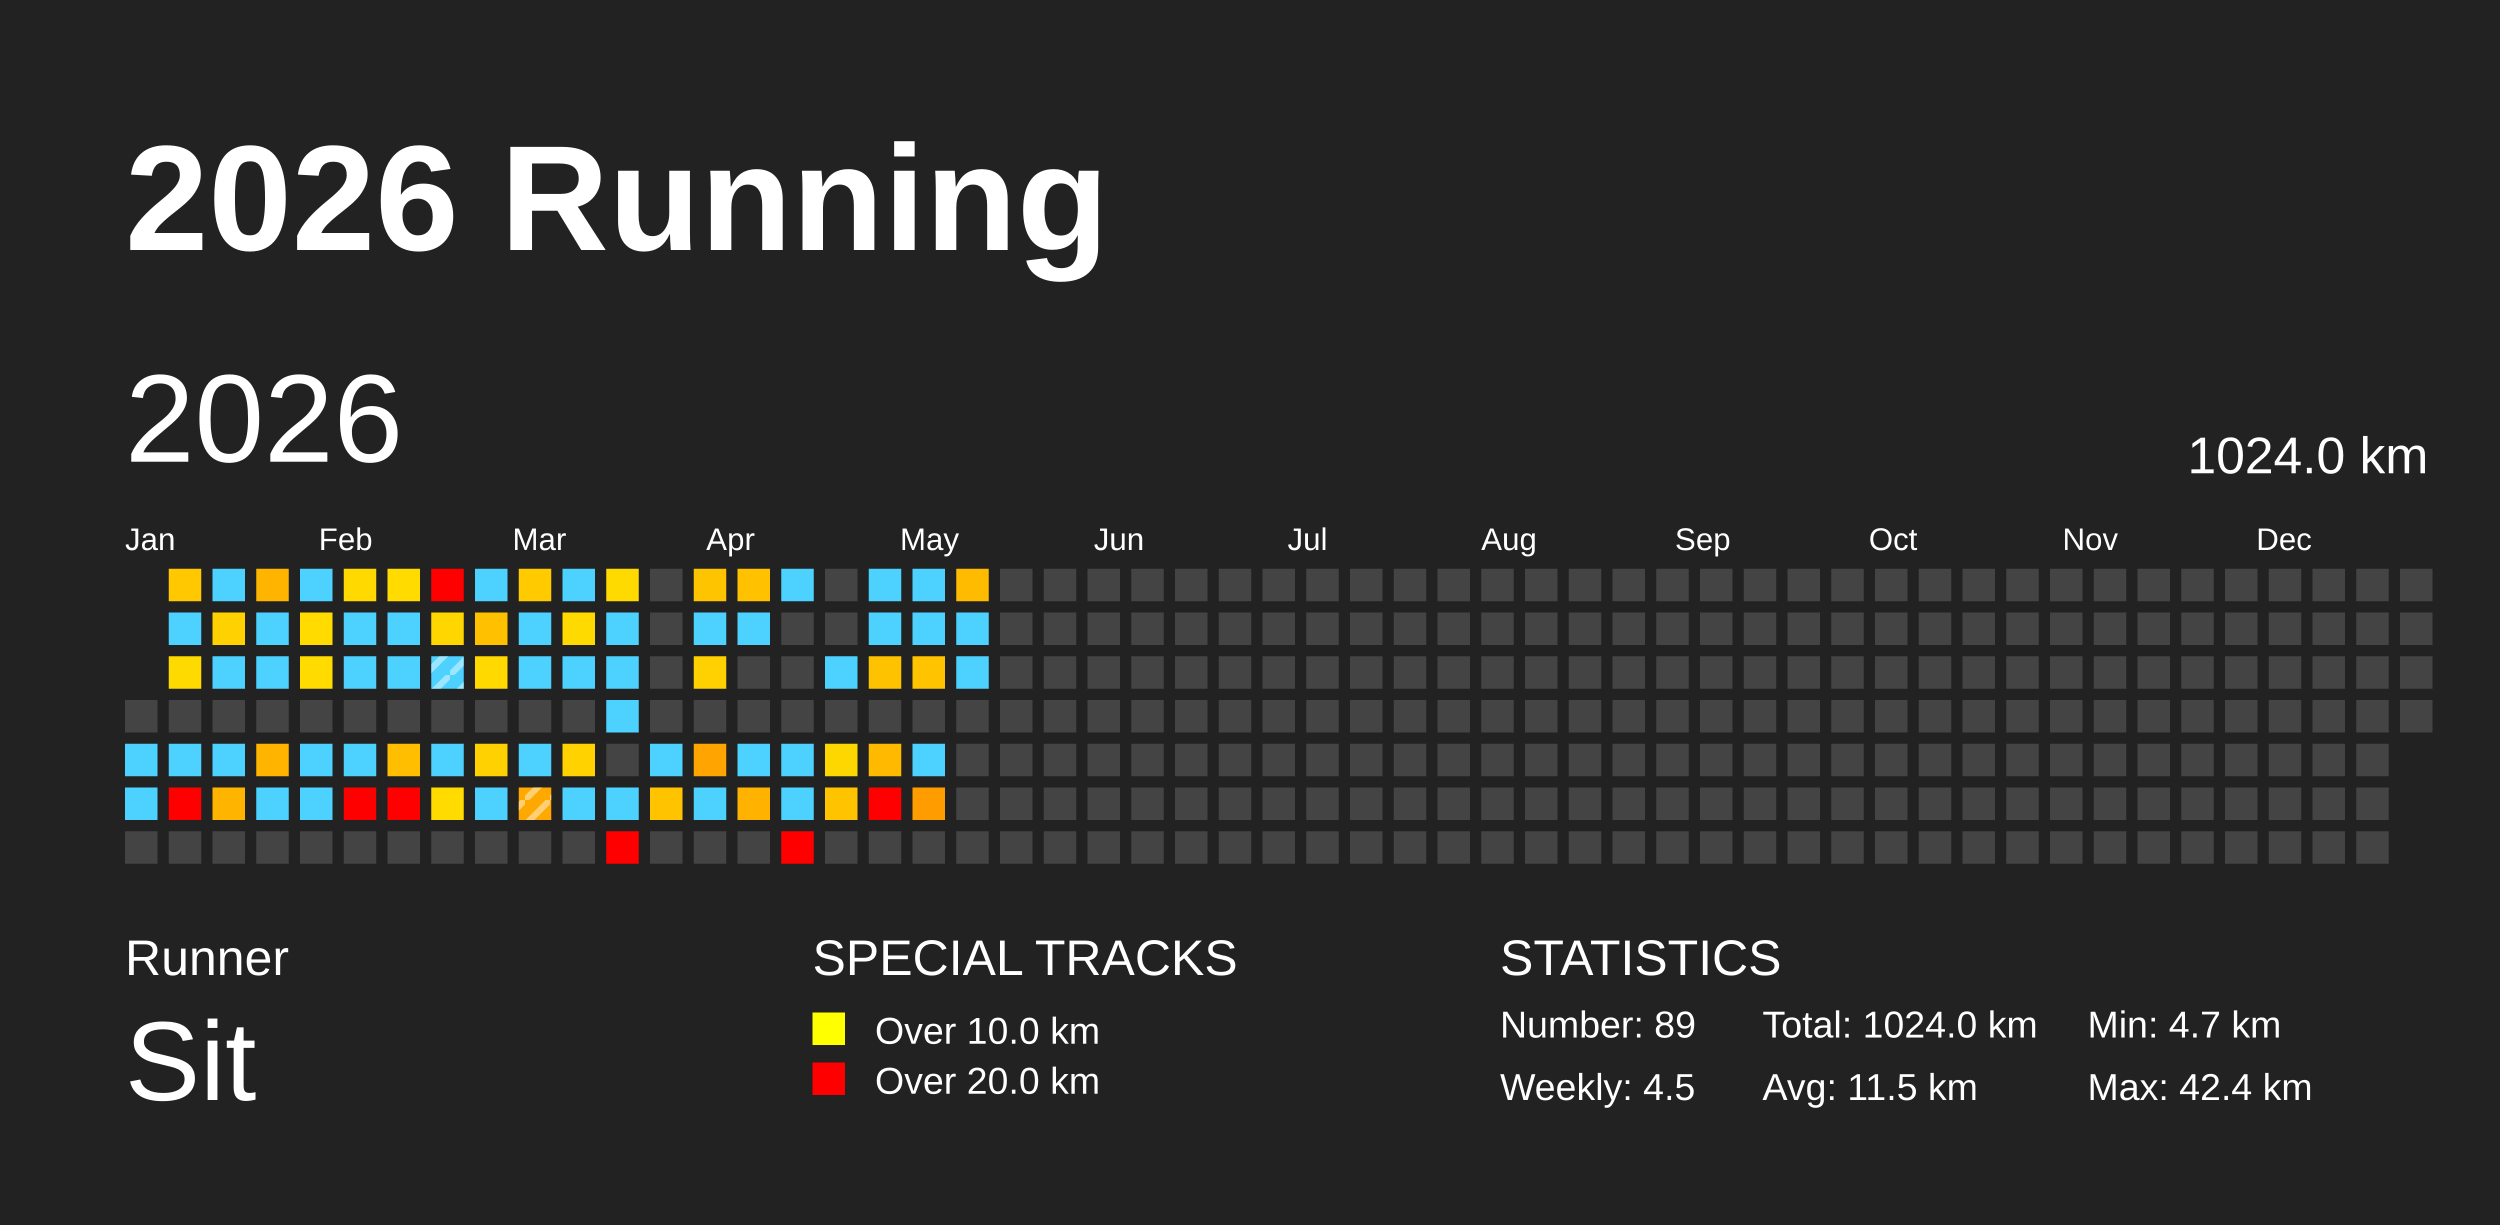
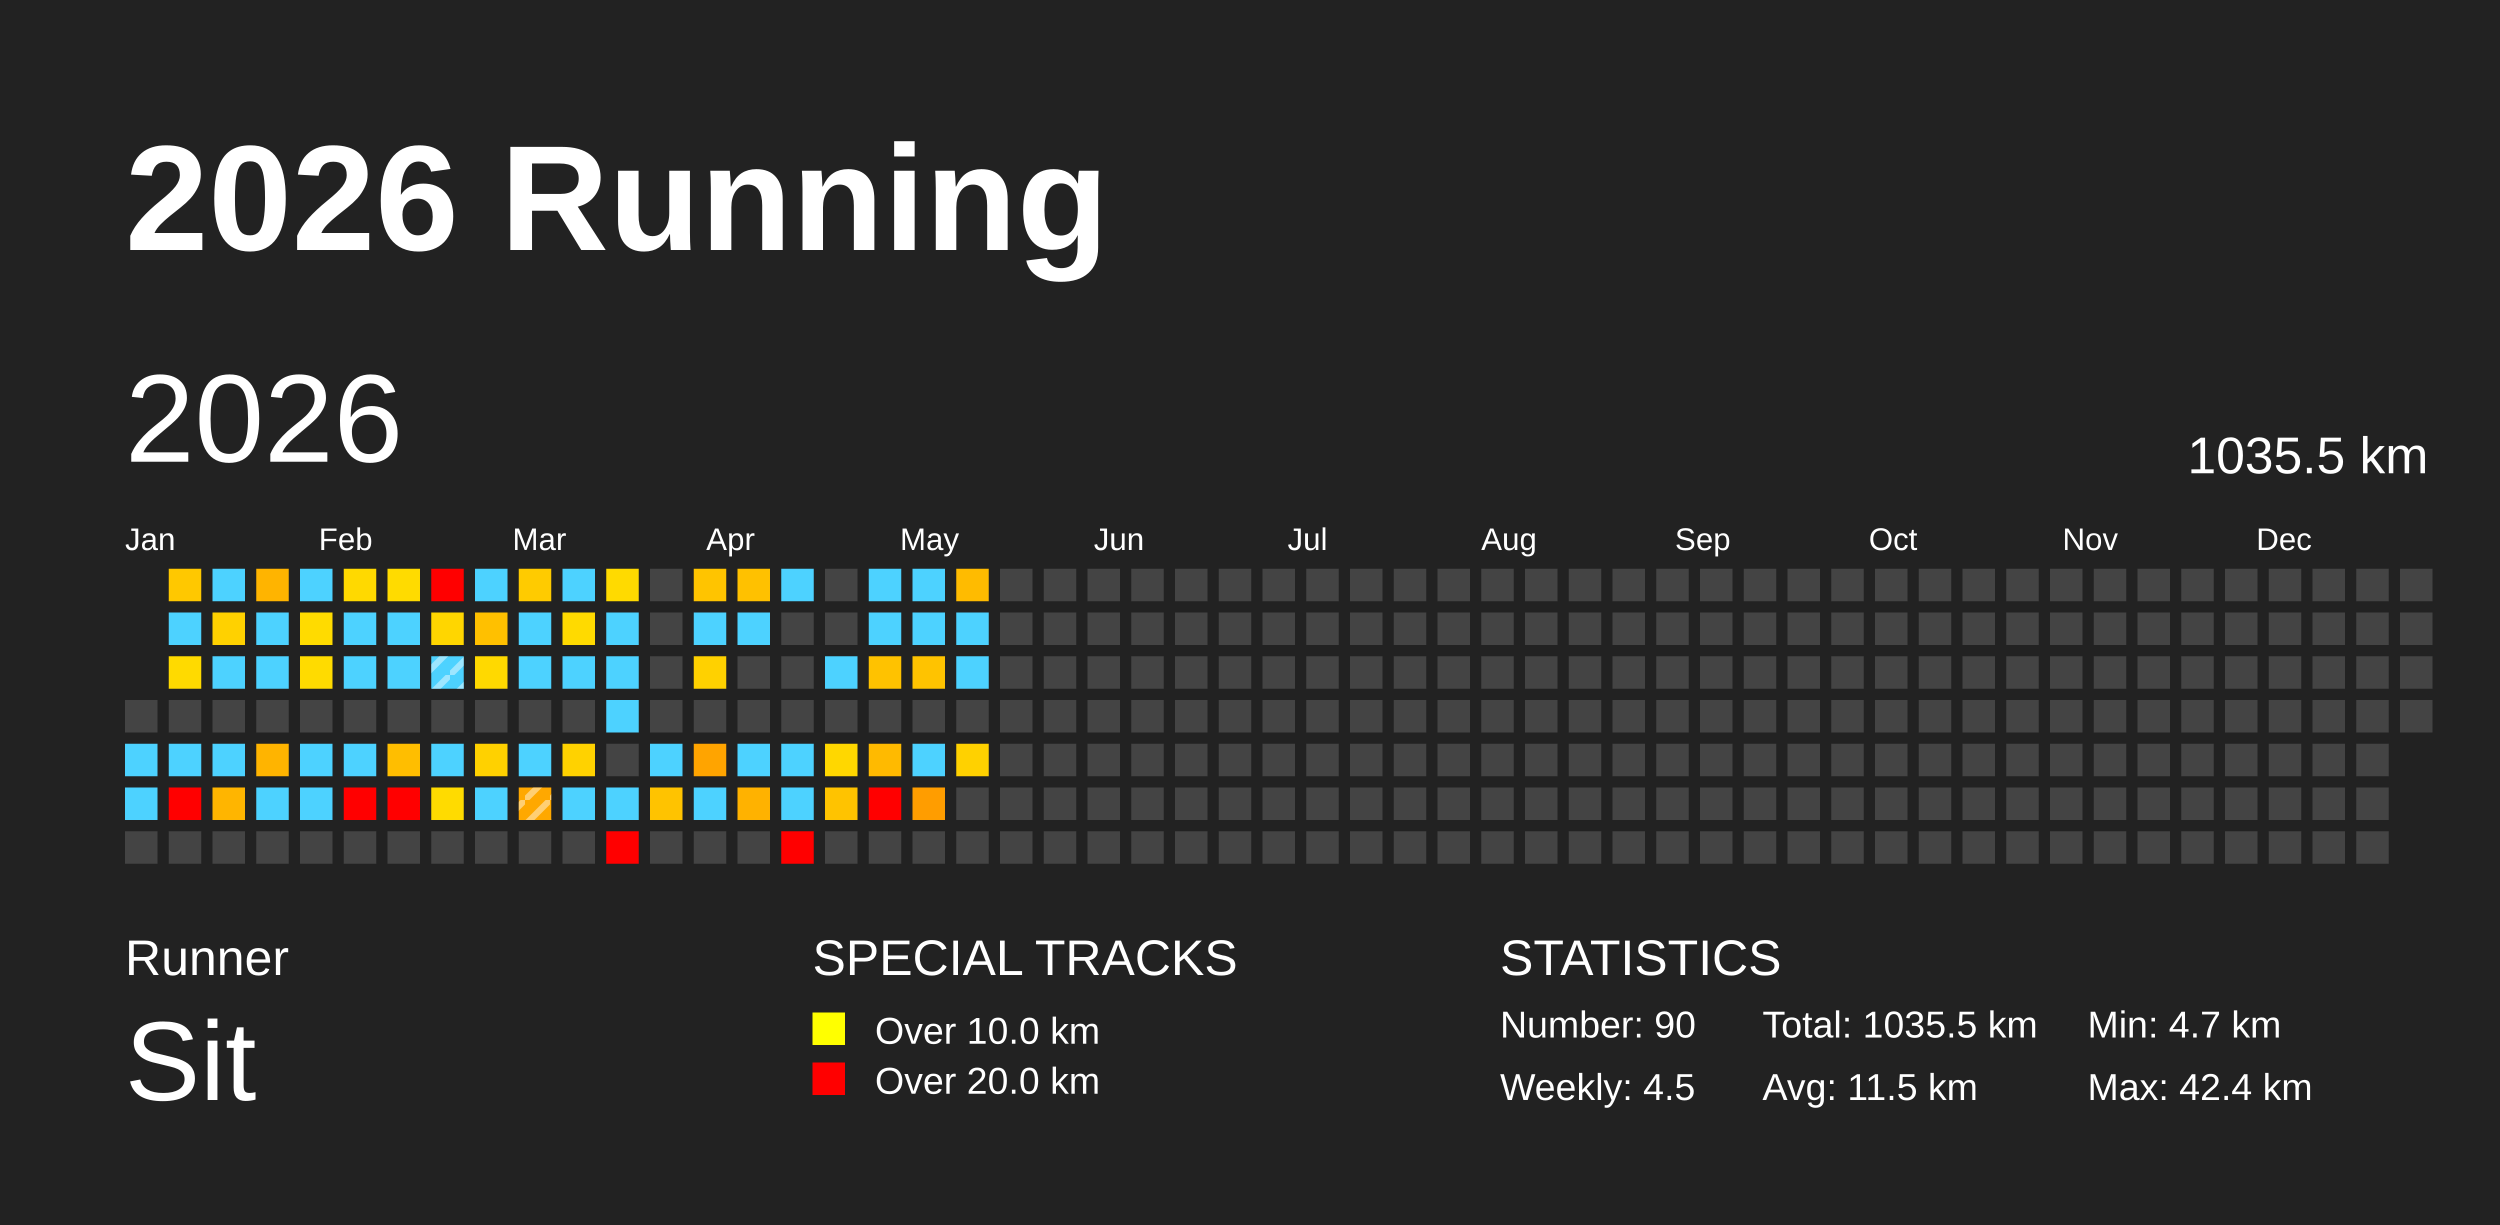
<svg xmlns="http://www.w3.org/2000/svg" baseProfile="full" height="98mm" version="1.1" viewBox="0,0,200,98" width="200mm">
  <defs>
    <pattern height="2" id="indoor-stripe" patternUnits="userSpaceOnUse" width="2">
      <line stroke="white" stroke-opacity="0.45" stroke-width="0.5" x1="0" x2="2" y1="2" y2="0" />
    </pattern>
  </defs>
  <rect fill="#222222" height="98" width="200" x="0" y="0" />
  <text fill="#FFFFFF" style="font-size:12px; font-family:Arial; font-weight:bold;" x="10" y="20">2026 Running</text>
  <text fill="#FFFFFF" style="font-size:4px; font-family:Arial" x="10" y="78">Runner</text>
  <text fill="#FFFFFF" style="font-size:9px; font-family:Arial" x="10" y="88">Sit</text>
  <text fill="#FFFFFF" style="font-size:4px; font-family:Arial" x="65" y="78">SPECIAL TRACKS</text>
  <rect fill="yellow" height="2.6" width="2.6" x="65" y="81" />
  <text fill="#FFFFFF" style="font-size:3px; font-family:Arial" x="70" y="83.5">Over 10.0 km</text>
  <rect fill="red" height="2.6" width="2.6" x="65" y="85" />
  <text fill="#FFFFFF" style="font-size:3px; font-family:Arial" x="70" y="87.5">Over 20.0 km</text>
  <text fill="#FFFFFF" style="font-size:4px; font-family:Arial" x="120" y="78">STATISTICS</text>
-   <text fill="#FFFFFF" style="font-size:3px; font-family:Arial" x="120" y="83">Number: 89</text>
+   <text fill="#FFFFFF" style="font-size:3px; font-family:Arial" x="120" y="83">Number: 90</text>
  <text fill="#FFFFFF" style="font-size:3px; font-family:Arial" x="120" y="88">Weekly: 4.5</text>
-   <text fill="#FFFFFF" style="font-size:3px; font-family:Arial" x="141" y="83">Total: 1024.0 km</text>
+   <text fill="#FFFFFF" style="font-size:3px; font-family:Arial" x="141" y="83">Total: 1035.5 km</text>
  <text fill="#FFFFFF" style="font-size:3px; font-family:Arial" x="141" y="88">Avg: 11.5 km</text>
  <text fill="#FFFFFF" style="font-size:3px; font-family:Arial" x="167" y="83">Min: 4.7 km</text>
  <text fill="#FFFFFF" style="font-size:3px; font-family:Arial" x="167" y="88">Max: 42.4 km</text>
  <text dominant-baseline="hanging" fill="#FFFFFF" style="font-size:10.0px; font-family:Arial;" x="10" y="30">2026</text>
-   <text dominant-baseline="hanging" fill="#FFFFFF" style="font-size:4.125px; font-family:Arial;" x="175" y="35">1024.0 km</text>
+   <text dominant-baseline="hanging" fill="#FFFFFF" style="font-size:4.125px; font-family:Arial;" x="175" y="35">1035.5 km</text>
  <text fill="#FFFFFF" style="font-size:2.5px; font-family:Arial" x="10.0" y="44">Jan</text>
  <text fill="#FFFFFF" style="font-size:2.5px; font-family:Arial" x="25.5" y="44">Feb</text>
  <text fill="#FFFFFF" style="font-size:2.5px; font-family:Arial" x="41.0" y="44">Mar</text>
  <text fill="#FFFFFF" style="font-size:2.5px; font-family:Arial" x="56.5" y="44">Apr</text>
  <text fill="#FFFFFF" style="font-size:2.5px; font-family:Arial" x="72.0" y="44">May</text>
  <text fill="#FFFFFF" style="font-size:2.5px; font-family:Arial" x="87.5" y="44">Jun</text>
  <text fill="#FFFFFF" style="font-size:2.5px; font-family:Arial" x="103.0" y="44">Jul</text>
  <text fill="#FFFFFF" style="font-size:2.5px; font-family:Arial" x="118.5" y="44">Aug</text>
  <text fill="#FFFFFF" style="font-size:2.5px; font-family:Arial" x="134.0" y="44">Sep</text>
  <text fill="#FFFFFF" style="font-size:2.5px; font-family:Arial" x="149.5" y="44">Oct</text>
  <text fill="#FFFFFF" style="font-size:2.5px; font-family:Arial" x="165.0" y="44">Nov</text>
  <text fill="#FFFFFF" style="font-size:2.5px; font-family:Arial" x="180.5" y="44">Dec</text>
  <rect fill="#444444" height="2.6" width="2.6" x="10.0" y="56.0" />
  <rect fill="#4dd2ff" height="2.6" width="2.6" x="10.0" y="59.5" />
  <rect fill="#4dd2ff" height="2.6" width="2.6" x="10.0" y="63.0" />
  <rect fill="#444444" height="2.6" width="2.6" x="10.0" y="66.5" />
  <rect fill="#ffc800" height="2.6" width="2.6" x="13.5" y="45.5" />
  <rect fill="#4dd2ff" height="2.6" width="2.6" x="13.5" y="49.0" />
  <rect fill="#ffda00" height="2.6" width="2.6" x="13.5" y="52.5" />
  <rect fill="#444444" height="2.6" width="2.6" x="13.5" y="56.0" />
  <rect fill="#4dd2ff" height="2.6" width="2.6" x="13.5" y="59.5" />
  <rect fill="red" height="2.6" width="2.6" x="13.5" y="63.0" />
  <rect fill="#444444" height="2.6" width="2.6" x="13.5" y="66.5" />
  <rect fill="#4dd2ff" height="2.6" width="2.6" x="17.0" y="45.5" />
  <rect fill="#ffd100" height="2.6" width="2.6" x="17.0" y="49.0" />
  <rect fill="#4dd2ff" height="2.6" width="2.6" x="17.0" y="52.5" />
  <rect fill="#444444" height="2.6" width="2.6" x="17.0" y="56.0" />
  <rect fill="#4dd2ff" height="2.6" width="2.6" x="17.0" y="59.5" />
  <rect fill="#ffb500" height="2.6" width="2.6" x="17.0" y="63.0" />
  <rect fill="#444444" height="2.6" width="2.6" x="17.0" y="66.5" />
  <rect fill="#ffb400" height="2.6" width="2.6" x="20.5" y="45.5" />
  <rect fill="#4dd2ff" height="2.6" width="2.6" x="20.5" y="49.0" />
  <rect fill="#4dd2ff" height="2.6" width="2.6" x="20.5" y="52.5" />
  <rect fill="#444444" height="2.6" width="2.6" x="20.5" y="56.0" />
  <rect fill="#ffb400" height="2.6" width="2.6" x="20.5" y="59.5" />
  <rect fill="#4dd2ff" height="2.6" width="2.6" x="20.5" y="63.0" />
  <rect fill="#444444" height="2.6" width="2.6" x="20.5" y="66.5" />
  <rect fill="#4dd2ff" height="2.6" width="2.6" x="24.0" y="45.5" />
  <rect fill="#ffdb00" height="2.6" width="2.6" x="24.0" y="49.0" />
  <rect fill="#ffdb00" height="2.6" width="2.6" x="24.0" y="52.5" />
  <rect fill="#444444" height="2.6" width="2.6" x="24.0" y="56.0" />
  <rect fill="#4dd2ff" height="2.6" width="2.6" x="24.0" y="59.5" />
  <rect fill="#4dd2ff" height="2.6" width="2.6" x="24.0" y="63.0" />
  <rect fill="#444444" height="2.6" width="2.6" x="24.0" y="66.5" />
  <rect fill="#ffd900" height="2.6" width="2.6" x="27.5" y="45.5" />
  <rect fill="#4dd2ff" height="2.6" width="2.6" x="27.5" y="49.0" />
  <rect fill="#4dd2ff" height="2.6" width="2.6" x="27.5" y="52.5" />
  <rect fill="#444444" height="2.6" width="2.6" x="27.5" y="56.0" />
  <rect fill="#4dd2ff" height="2.6" width="2.6" x="27.5" y="59.5" />
  <rect fill="red" height="2.6" width="2.6" x="27.5" y="63.0" />
  <rect fill="#444444" height="2.6" width="2.6" x="27.5" y="66.5" />
  <rect fill="#ffdb00" height="2.6" width="2.6" x="31.0" y="45.5" />
  <rect fill="#4dd2ff" height="2.6" width="2.6" x="31.0" y="49.0" />
  <rect fill="#4dd2ff" height="2.6" width="2.6" x="31.0" y="52.5" />
  <rect fill="#444444" height="2.6" width="2.6" x="31.0" y="56.0" />
  <rect fill="#ffbe00" height="2.6" width="2.6" x="31.0" y="59.5" />
  <rect fill="red" height="2.6" width="2.6" x="31.0" y="63.0" />
  <rect fill="#444444" height="2.6" width="2.6" x="31.0" y="66.5" />
  <rect fill="red" height="2.6" width="2.6" x="34.5" y="45.5" />
  <rect fill="#ffd600" height="2.6" width="2.6" x="34.5" y="49.0" />
  <rect fill="#4dd2ff" height="2.6" width="2.6" x="34.5" y="52.5" />
  <rect fill="url(#indoor-stripe)" height="2.6" style="pointer-events: none;" width="2.6" x="34.5" y="52.5" />
  <rect fill="#444444" height="2.6" width="2.6" x="34.5" y="56.0" />
  <rect fill="#4dd2ff" height="2.6" width="2.6" x="34.5" y="59.5" />
  <rect fill="#ffdb00" height="2.6" width="2.6" x="34.5" y="63.0" />
  <rect fill="#444444" height="2.6" width="2.6" x="34.5" y="66.5" />
  <rect fill="#4dd2ff" height="2.6" width="2.6" x="38.0" y="45.5" />
  <rect fill="#ffc000" height="2.6" width="2.6" x="38.0" y="49.0" />
  <rect fill="#ffd900" height="2.6" width="2.6" x="38.0" y="52.5" />
  <rect fill="#444444" height="2.6" width="2.6" x="38.0" y="56.0" />
  <rect fill="#ffd100" height="2.6" width="2.6" x="38.0" y="59.5" />
  <rect fill="#4dd2ff" height="2.6" width="2.6" x="38.0" y="63.0" />
  <rect fill="#444444" height="2.6" width="2.6" x="38.0" y="66.5" />
  <rect fill="#ffcb00" height="2.6" width="2.6" x="41.5" y="45.5" />
  <rect fill="#4dd2ff" height="2.6" width="2.6" x="41.5" y="49.0" />
  <rect fill="#4dd2ff" height="2.6" width="2.6" x="41.5" y="52.5" />
  <rect fill="#444444" height="2.6" width="2.6" x="41.5" y="56.0" />
  <rect fill="#4dd2ff" height="2.6" width="2.6" x="41.5" y="59.5" />
  <rect fill="#ffa800" height="2.6" width="2.6" x="41.5" y="63.0" />
  <rect fill="url(#indoor-stripe)" height="2.6" style="pointer-events: none;" width="2.6" x="41.5" y="63.0" />
  <rect fill="#444444" height="2.6" width="2.6" x="41.5" y="66.5" />
  <rect fill="#4dd2ff" height="2.6" width="2.6" x="45.0" y="45.5" />
  <rect fill="#ffda00" height="2.6" width="2.6" x="45.0" y="49.0" />
  <rect fill="#4dd2ff" height="2.6" width="2.6" x="45.0" y="52.5" />
  <rect fill="#444444" height="2.6" width="2.6" x="45.0" y="56.0" />
  <rect fill="#ffd200" height="2.6" width="2.6" x="45.0" y="59.5" />
  <rect fill="#4dd2ff" height="2.6" width="2.6" x="45.0" y="63.0" />
  <rect fill="#444444" height="2.6" width="2.6" x="45.0" y="66.5" />
  <rect fill="#ffda00" height="2.6" width="2.6" x="48.5" y="45.5" />
  <rect fill="#4dd2ff" height="2.6" width="2.6" x="48.5" y="49.0" />
  <rect fill="#4dd2ff" height="2.6" width="2.6" x="48.5" y="52.5" />
  <rect fill="#4dd2ff" height="2.6" width="2.6" x="48.5" y="56.0" />
  <rect fill="#444444" height="2.6" width="2.6" x="48.5" y="59.5" />
  <rect fill="#4dd2ff" height="2.6" width="2.6" x="48.5" y="63.0" />
  <rect fill="red" height="2.6" width="2.6" x="48.5" y="66.5" />
  <rect fill="#444444" height="2.6" width="2.6" x="52.0" y="45.5" />
  <rect fill="#444444" height="2.6" width="2.6" x="52.0" y="49.0" />
  <rect fill="#444444" height="2.6" width="2.6" x="52.0" y="52.5" />
  <rect fill="#444444" height="2.6" width="2.6" x="52.0" y="56.0" />
  <rect fill="#4dd2ff" height="2.6" width="2.6" x="52.0" y="59.5" />
  <rect fill="#ffc300" height="2.6" width="2.6" x="52.0" y="63.0" />
  <rect fill="#444444" height="2.6" width="2.6" x="52.0" y="66.5" />
  <rect fill="#ffc400" height="2.6" width="2.6" x="55.5" y="45.5" />
  <rect fill="#4dd2ff" height="2.6" width="2.6" x="55.5" y="49.0" />
  <rect fill="#ffd100" height="2.6" width="2.6" x="55.5" y="52.5" />
  <rect fill="#444444" height="2.6" width="2.6" x="55.5" y="56.0" />
  <rect fill="#ffa400" height="2.6" width="2.6" x="55.5" y="59.5" />
  <rect fill="#4dd2ff" height="2.6" width="2.6" x="55.5" y="63.0" />
  <rect fill="#444444" height="2.6" width="2.6" x="55.5" y="66.5" />
  <rect fill="#ffc100" height="2.6" width="2.6" x="59.0" y="45.5" />
  <rect fill="#4dd2ff" height="2.6" width="2.6" x="59.0" y="49.0" />
  <rect fill="#444444" height="2.6" width="2.6" x="59.0" y="52.5" />
  <rect fill="#444444" height="2.6" width="2.6" x="59.0" y="56.0" />
  <rect fill="#4dd2ff" height="2.6" width="2.6" x="59.0" y="59.5" />
  <rect fill="#ffb200" height="2.6" width="2.6" x="59.0" y="63.0" />
  <rect fill="#444444" height="2.6" width="2.6" x="59.0" y="66.5" />
  <rect fill="#4dd2ff" height="2.6" width="2.6" x="62.5" y="45.5" />
  <rect fill="#444444" height="2.6" width="2.6" x="62.5" y="49.0" />
  <rect fill="#444444" height="2.6" width="2.6" x="62.5" y="52.5" />
  <rect fill="#444444" height="2.6" width="2.6" x="62.5" y="56.0" />
  <rect fill="#4dd2ff" height="2.6" width="2.6" x="62.5" y="59.5" />
  <rect fill="#4dd2ff" height="2.6" width="2.6" x="62.5" y="63.0" />
  <rect fill="red" height="2.6" width="2.6" x="62.5" y="66.5" />
  <rect fill="#444444" height="2.6" width="2.6" x="66.0" y="45.5" />
  <rect fill="#444444" height="2.6" width="2.6" x="66.0" y="49.0" />
  <rect fill="#4dd2ff" height="2.6" width="2.6" x="66.0" y="52.5" />
  <rect fill="#444444" height="2.6" width="2.6" x="66.0" y="56.0" />
  <rect fill="#ffd700" height="2.6" width="2.6" x="66.0" y="59.5" />
  <rect fill="#ffc300" height="2.6" width="2.6" x="66.0" y="63.0" />
  <rect fill="#444444" height="2.6" width="2.6" x="66.0" y="66.5" />
  <rect fill="#4dd2ff" height="2.6" width="2.6" x="69.5" y="45.5" />
  <rect fill="#4dd2ff" height="2.6" width="2.6" x="69.5" y="49.0" />
  <rect fill="#ffc200" height="2.6" width="2.6" x="69.5" y="52.5" />
  <rect fill="#444444" height="2.6" width="2.6" x="69.5" y="56.0" />
  <rect fill="#ffba00" height="2.6" width="2.6" x="69.5" y="59.5" />
  <rect fill="red" height="2.6" width="2.6" x="69.5" y="63.0" />
  <rect fill="#444444" height="2.6" width="2.6" x="69.5" y="66.5" />
  <rect fill="#4dd2ff" height="2.6" width="2.6" x="73.0" y="45.5" />
  <rect fill="#4dd2ff" height="2.6" width="2.6" x="73.0" y="49.0" />
  <rect fill="#ffc300" height="2.6" width="2.6" x="73.0" y="52.5" />
  <rect fill="#444444" height="2.6" width="2.6" x="73.0" y="56.0" />
  <rect fill="#4dd2ff" height="2.6" width="2.6" x="73.0" y="59.5" />
  <rect fill="#ff9d00" height="2.6" width="2.6" x="73.0" y="63.0" />
  <rect fill="#444444" height="2.6" width="2.6" x="73.0" y="66.5" />
  <rect fill="#ffbb00" height="2.6" width="2.6" x="76.5" y="45.5" />
  <rect fill="#4dd2ff" height="2.6" width="2.6" x="76.5" y="49.0" />
  <rect fill="#4dd2ff" height="2.6" width="2.6" x="76.5" y="52.5" />
  <rect fill="#444444" height="2.6" width="2.6" x="76.5" y="56.0" />
-   <rect fill="#444444" height="2.6" width="2.6" x="76.5" y="59.5" />
+   <rect fill="#ffd100" height="2.6" width="2.6" x="76.5" y="59.5" />
  <rect fill="#444444" height="2.6" width="2.6" x="76.5" y="63.0" />
  <rect fill="#444444" height="2.6" width="2.6" x="76.5" y="66.5" />
  <rect fill="#444444" height="2.6" width="2.6" x="80.0" y="45.5" />
  <rect fill="#444444" height="2.6" width="2.6" x="80.0" y="49.0" />
  <rect fill="#444444" height="2.6" width="2.6" x="80.0" y="52.5" />
  <rect fill="#444444" height="2.6" width="2.6" x="80.0" y="56.0" />
  <rect fill="#444444" height="2.6" width="2.6" x="80.0" y="59.5" />
  <rect fill="#444444" height="2.6" width="2.6" x="80.0" y="63.0" />
  <rect fill="#444444" height="2.6" width="2.6" x="80.0" y="66.5" />
  <rect fill="#444444" height="2.6" width="2.6" x="83.5" y="45.5" />
  <rect fill="#444444" height="2.6" width="2.6" x="83.5" y="49.0" />
  <rect fill="#444444" height="2.6" width="2.6" x="83.5" y="52.5" />
  <rect fill="#444444" height="2.6" width="2.6" x="83.5" y="56.0" />
  <rect fill="#444444" height="2.6" width="2.6" x="83.5" y="59.5" />
  <rect fill="#444444" height="2.6" width="2.6" x="83.5" y="63.0" />
  <rect fill="#444444" height="2.6" width="2.6" x="83.5" y="66.5" />
  <rect fill="#444444" height="2.6" width="2.6" x="87.0" y="45.5" />
  <rect fill="#444444" height="2.6" width="2.6" x="87.0" y="49.0" />
  <rect fill="#444444" height="2.6" width="2.6" x="87.0" y="52.5" />
  <rect fill="#444444" height="2.6" width="2.6" x="87.0" y="56.0" />
  <rect fill="#444444" height="2.6" width="2.6" x="87.0" y="59.5" />
  <rect fill="#444444" height="2.6" width="2.6" x="87.0" y="63.0" />
  <rect fill="#444444" height="2.6" width="2.6" x="87.0" y="66.5" />
  <rect fill="#444444" height="2.6" width="2.6" x="90.5" y="45.5" />
  <rect fill="#444444" height="2.6" width="2.6" x="90.5" y="49.0" />
  <rect fill="#444444" height="2.6" width="2.6" x="90.5" y="52.5" />
  <rect fill="#444444" height="2.6" width="2.6" x="90.5" y="56.0" />
  <rect fill="#444444" height="2.6" width="2.6" x="90.5" y="59.5" />
  <rect fill="#444444" height="2.6" width="2.6" x="90.5" y="63.0" />
  <rect fill="#444444" height="2.6" width="2.6" x="90.5" y="66.5" />
  <rect fill="#444444" height="2.6" width="2.6" x="94.0" y="45.5" />
  <rect fill="#444444" height="2.6" width="2.6" x="94.0" y="49.0" />
  <rect fill="#444444" height="2.6" width="2.6" x="94.0" y="52.5" />
  <rect fill="#444444" height="2.6" width="2.6" x="94.0" y="56.0" />
  <rect fill="#444444" height="2.6" width="2.6" x="94.0" y="59.5" />
  <rect fill="#444444" height="2.6" width="2.6" x="94.0" y="63.0" />
  <rect fill="#444444" height="2.6" width="2.6" x="94.0" y="66.5" />
  <rect fill="#444444" height="2.6" width="2.6" x="97.5" y="45.5" />
  <rect fill="#444444" height="2.6" width="2.6" x="97.5" y="49.0" />
  <rect fill="#444444" height="2.6" width="2.6" x="97.5" y="52.5" />
  <rect fill="#444444" height="2.6" width="2.6" x="97.5" y="56.0" />
  <rect fill="#444444" height="2.6" width="2.6" x="97.5" y="59.5" />
  <rect fill="#444444" height="2.6" width="2.6" x="97.5" y="63.0" />
  <rect fill="#444444" height="2.6" width="2.6" x="97.5" y="66.5" />
  <rect fill="#444444" height="2.6" width="2.6" x="101.0" y="45.5" />
  <rect fill="#444444" height="2.6" width="2.6" x="101.0" y="49.0" />
  <rect fill="#444444" height="2.6" width="2.6" x="101.0" y="52.5" />
  <rect fill="#444444" height="2.6" width="2.6" x="101.0" y="56.0" />
  <rect fill="#444444" height="2.6" width="2.6" x="101.0" y="59.5" />
  <rect fill="#444444" height="2.6" width="2.6" x="101.0" y="63.0" />
  <rect fill="#444444" height="2.6" width="2.6" x="101.0" y="66.5" />
  <rect fill="#444444" height="2.6" width="2.6" x="104.5" y="45.5" />
  <rect fill="#444444" height="2.6" width="2.6" x="104.5" y="49.0" />
  <rect fill="#444444" height="2.6" width="2.6" x="104.5" y="52.5" />
  <rect fill="#444444" height="2.6" width="2.6" x="104.5" y="56.0" />
  <rect fill="#444444" height="2.6" width="2.6" x="104.5" y="59.5" />
  <rect fill="#444444" height="2.6" width="2.6" x="104.5" y="63.0" />
  <rect fill="#444444" height="2.6" width="2.6" x="104.5" y="66.5" />
  <rect fill="#444444" height="2.6" width="2.6" x="108.0" y="45.5" />
  <rect fill="#444444" height="2.6" width="2.6" x="108.0" y="49.0" />
  <rect fill="#444444" height="2.6" width="2.6" x="108.0" y="52.5" />
  <rect fill="#444444" height="2.6" width="2.6" x="108.0" y="56.0" />
  <rect fill="#444444" height="2.6" width="2.6" x="108.0" y="59.5" />
  <rect fill="#444444" height="2.6" width="2.6" x="108.0" y="63.0" />
  <rect fill="#444444" height="2.6" width="2.6" x="108.0" y="66.5" />
  <rect fill="#444444" height="2.6" width="2.6" x="111.5" y="45.5" />
  <rect fill="#444444" height="2.6" width="2.6" x="111.5" y="49.0" />
  <rect fill="#444444" height="2.6" width="2.6" x="111.5" y="52.5" />
  <rect fill="#444444" height="2.6" width="2.6" x="111.5" y="56.0" />
  <rect fill="#444444" height="2.6" width="2.6" x="111.5" y="59.5" />
  <rect fill="#444444" height="2.6" width="2.6" x="111.5" y="63.0" />
  <rect fill="#444444" height="2.6" width="2.6" x="111.5" y="66.5" />
  <rect fill="#444444" height="2.6" width="2.6" x="115.0" y="45.5" />
  <rect fill="#444444" height="2.6" width="2.6" x="115.0" y="49.0" />
  <rect fill="#444444" height="2.6" width="2.6" x="115.0" y="52.5" />
  <rect fill="#444444" height="2.6" width="2.6" x="115.0" y="56.0" />
  <rect fill="#444444" height="2.6" width="2.6" x="115.0" y="59.5" />
  <rect fill="#444444" height="2.6" width="2.6" x="115.0" y="63.0" />
  <rect fill="#444444" height="2.6" width="2.6" x="115.0" y="66.5" />
  <rect fill="#444444" height="2.6" width="2.6" x="118.5" y="45.5" />
  <rect fill="#444444" height="2.6" width="2.6" x="118.5" y="49.0" />
  <rect fill="#444444" height="2.6" width="2.6" x="118.5" y="52.5" />
  <rect fill="#444444" height="2.6" width="2.6" x="118.5" y="56.0" />
  <rect fill="#444444" height="2.6" width="2.6" x="118.5" y="59.5" />
  <rect fill="#444444" height="2.6" width="2.6" x="118.5" y="63.0" />
  <rect fill="#444444" height="2.6" width="2.6" x="118.5" y="66.5" />
  <rect fill="#444444" height="2.6" width="2.6" x="122.0" y="45.5" />
  <rect fill="#444444" height="2.6" width="2.6" x="122.0" y="49.0" />
  <rect fill="#444444" height="2.6" width="2.6" x="122.0" y="52.5" />
  <rect fill="#444444" height="2.6" width="2.6" x="122.0" y="56.0" />
  <rect fill="#444444" height="2.6" width="2.6" x="122.0" y="59.5" />
  <rect fill="#444444" height="2.6" width="2.6" x="122.0" y="63.0" />
  <rect fill="#444444" height="2.6" width="2.6" x="122.0" y="66.5" />
  <rect fill="#444444" height="2.6" width="2.6" x="125.5" y="45.5" />
  <rect fill="#444444" height="2.6" width="2.6" x="125.5" y="49.0" />
  <rect fill="#444444" height="2.6" width="2.6" x="125.5" y="52.5" />
  <rect fill="#444444" height="2.6" width="2.6" x="125.5" y="56.0" />
  <rect fill="#444444" height="2.6" width="2.6" x="125.5" y="59.5" />
  <rect fill="#444444" height="2.6" width="2.6" x="125.5" y="63.0" />
  <rect fill="#444444" height="2.6" width="2.6" x="125.5" y="66.5" />
  <rect fill="#444444" height="2.6" width="2.6" x="129.0" y="45.5" />
  <rect fill="#444444" height="2.6" width="2.6" x="129.0" y="49.0" />
  <rect fill="#444444" height="2.6" width="2.6" x="129.0" y="52.5" />
  <rect fill="#444444" height="2.6" width="2.6" x="129.0" y="56.0" />
  <rect fill="#444444" height="2.6" width="2.6" x="129.0" y="59.5" />
  <rect fill="#444444" height="2.6" width="2.6" x="129.0" y="63.0" />
  <rect fill="#444444" height="2.6" width="2.6" x="129.0" y="66.5" />
  <rect fill="#444444" height="2.6" width="2.6" x="132.5" y="45.5" />
  <rect fill="#444444" height="2.6" width="2.6" x="132.5" y="49.0" />
  <rect fill="#444444" height="2.6" width="2.6" x="132.5" y="52.5" />
  <rect fill="#444444" height="2.6" width="2.6" x="132.5" y="56.0" />
  <rect fill="#444444" height="2.6" width="2.6" x="132.5" y="59.5" />
  <rect fill="#444444" height="2.6" width="2.6" x="132.5" y="63.0" />
  <rect fill="#444444" height="2.6" width="2.6" x="132.5" y="66.5" />
  <rect fill="#444444" height="2.6" width="2.6" x="136.0" y="45.5" />
  <rect fill="#444444" height="2.6" width="2.6" x="136.0" y="49.0" />
  <rect fill="#444444" height="2.6" width="2.6" x="136.0" y="52.5" />
  <rect fill="#444444" height="2.6" width="2.6" x="136.0" y="56.0" />
  <rect fill="#444444" height="2.6" width="2.6" x="136.0" y="59.5" />
  <rect fill="#444444" height="2.6" width="2.6" x="136.0" y="63.0" />
  <rect fill="#444444" height="2.6" width="2.6" x="136.0" y="66.5" />
  <rect fill="#444444" height="2.6" width="2.6" x="139.5" y="45.5" />
  <rect fill="#444444" height="2.6" width="2.6" x="139.5" y="49.0" />
  <rect fill="#444444" height="2.6" width="2.6" x="139.5" y="52.5" />
  <rect fill="#444444" height="2.6" width="2.6" x="139.5" y="56.0" />
  <rect fill="#444444" height="2.6" width="2.6" x="139.5" y="59.5" />
  <rect fill="#444444" height="2.6" width="2.6" x="139.5" y="63.0" />
  <rect fill="#444444" height="2.6" width="2.6" x="139.5" y="66.5" />
  <rect fill="#444444" height="2.6" width="2.6" x="143.0" y="45.5" />
  <rect fill="#444444" height="2.6" width="2.6" x="143.0" y="49.0" />
  <rect fill="#444444" height="2.6" width="2.6" x="143.0" y="52.5" />
  <rect fill="#444444" height="2.6" width="2.6" x="143.0" y="56.0" />
  <rect fill="#444444" height="2.6" width="2.6" x="143.0" y="59.5" />
  <rect fill="#444444" height="2.6" width="2.6" x="143.0" y="63.0" />
  <rect fill="#444444" height="2.6" width="2.6" x="143.0" y="66.5" />
  <rect fill="#444444" height="2.6" width="2.6" x="146.5" y="45.5" />
  <rect fill="#444444" height="2.6" width="2.6" x="146.5" y="49.0" />
  <rect fill="#444444" height="2.6" width="2.6" x="146.5" y="52.5" />
  <rect fill="#444444" height="2.6" width="2.6" x="146.5" y="56.0" />
  <rect fill="#444444" height="2.6" width="2.6" x="146.5" y="59.5" />
  <rect fill="#444444" height="2.6" width="2.6" x="146.5" y="63.0" />
  <rect fill="#444444" height="2.6" width="2.6" x="146.5" y="66.5" />
  <rect fill="#444444" height="2.6" width="2.6" x="150.0" y="45.5" />
  <rect fill="#444444" height="2.6" width="2.6" x="150.0" y="49.0" />
  <rect fill="#444444" height="2.6" width="2.6" x="150.0" y="52.5" />
  <rect fill="#444444" height="2.6" width="2.6" x="150.0" y="56.0" />
  <rect fill="#444444" height="2.6" width="2.6" x="150.0" y="59.5" />
  <rect fill="#444444" height="2.6" width="2.6" x="150.0" y="63.0" />
  <rect fill="#444444" height="2.6" width="2.6" x="150.0" y="66.5" />
  <rect fill="#444444" height="2.6" width="2.6" x="153.5" y="45.5" />
  <rect fill="#444444" height="2.6" width="2.6" x="153.5" y="49.0" />
  <rect fill="#444444" height="2.6" width="2.6" x="153.5" y="52.5" />
  <rect fill="#444444" height="2.6" width="2.6" x="153.5" y="56.0" />
  <rect fill="#444444" height="2.6" width="2.6" x="153.5" y="59.5" />
  <rect fill="#444444" height="2.6" width="2.6" x="153.5" y="63.0" />
  <rect fill="#444444" height="2.6" width="2.6" x="153.5" y="66.5" />
  <rect fill="#444444" height="2.6" width="2.6" x="157.0" y="45.5" />
  <rect fill="#444444" height="2.6" width="2.6" x="157.0" y="49.0" />
  <rect fill="#444444" height="2.6" width="2.6" x="157.0" y="52.5" />
  <rect fill="#444444" height="2.6" width="2.6" x="157.0" y="56.0" />
  <rect fill="#444444" height="2.6" width="2.6" x="157.0" y="59.5" />
  <rect fill="#444444" height="2.6" width="2.6" x="157.0" y="63.0" />
  <rect fill="#444444" height="2.6" width="2.6" x="157.0" y="66.5" />
  <rect fill="#444444" height="2.6" width="2.6" x="160.5" y="45.5" />
  <rect fill="#444444" height="2.6" width="2.6" x="160.5" y="49.0" />
  <rect fill="#444444" height="2.6" width="2.6" x="160.5" y="52.5" />
  <rect fill="#444444" height="2.6" width="2.6" x="160.5" y="56.0" />
  <rect fill="#444444" height="2.6" width="2.6" x="160.5" y="59.5" />
  <rect fill="#444444" height="2.6" width="2.6" x="160.5" y="63.0" />
  <rect fill="#444444" height="2.6" width="2.6" x="160.5" y="66.5" />
  <rect fill="#444444" height="2.6" width="2.6" x="164.0" y="45.5" />
  <rect fill="#444444" height="2.6" width="2.6" x="164.0" y="49.0" />
  <rect fill="#444444" height="2.6" width="2.6" x="164.0" y="52.5" />
  <rect fill="#444444" height="2.6" width="2.6" x="164.0" y="56.0" />
  <rect fill="#444444" height="2.6" width="2.6" x="164.0" y="59.5" />
  <rect fill="#444444" height="2.6" width="2.6" x="164.0" y="63.0" />
  <rect fill="#444444" height="2.6" width="2.6" x="164.0" y="66.5" />
  <rect fill="#444444" height="2.6" width="2.6" x="167.5" y="45.5" />
  <rect fill="#444444" height="2.6" width="2.6" x="167.5" y="49.0" />
  <rect fill="#444444" height="2.6" width="2.6" x="167.5" y="52.5" />
  <rect fill="#444444" height="2.6" width="2.6" x="167.5" y="56.0" />
  <rect fill="#444444" height="2.6" width="2.6" x="167.5" y="59.5" />
  <rect fill="#444444" height="2.6" width="2.6" x="167.5" y="63.0" />
  <rect fill="#444444" height="2.6" width="2.6" x="167.5" y="66.5" />
  <rect fill="#444444" height="2.6" width="2.6" x="171.0" y="45.5" />
  <rect fill="#444444" height="2.6" width="2.6" x="171.0" y="49.0" />
  <rect fill="#444444" height="2.6" width="2.6" x="171.0" y="52.5" />
  <rect fill="#444444" height="2.6" width="2.6" x="171.0" y="56.0" />
  <rect fill="#444444" height="2.6" width="2.6" x="171.0" y="59.5" />
  <rect fill="#444444" height="2.6" width="2.6" x="171.0" y="63.0" />
  <rect fill="#444444" height="2.6" width="2.6" x="171.0" y="66.5" />
  <rect fill="#444444" height="2.6" width="2.6" x="174.5" y="45.5" />
  <rect fill="#444444" height="2.6" width="2.6" x="174.5" y="49.0" />
  <rect fill="#444444" height="2.6" width="2.6" x="174.5" y="52.5" />
  <rect fill="#444444" height="2.6" width="2.6" x="174.5" y="56.0" />
  <rect fill="#444444" height="2.6" width="2.6" x="174.5" y="59.5" />
  <rect fill="#444444" height="2.6" width="2.6" x="174.5" y="63.0" />
  <rect fill="#444444" height="2.6" width="2.6" x="174.5" y="66.5" />
  <rect fill="#444444" height="2.6" width="2.6" x="178.0" y="45.5" />
  <rect fill="#444444" height="2.6" width="2.6" x="178.0" y="49.0" />
  <rect fill="#444444" height="2.6" width="2.6" x="178.0" y="52.5" />
  <rect fill="#444444" height="2.6" width="2.6" x="178.0" y="56.0" />
  <rect fill="#444444" height="2.6" width="2.6" x="178.0" y="59.5" />
  <rect fill="#444444" height="2.6" width="2.6" x="178.0" y="63.0" />
  <rect fill="#444444" height="2.6" width="2.6" x="178.0" y="66.5" />
  <rect fill="#444444" height="2.6" width="2.6" x="181.5" y="45.5" />
  <rect fill="#444444" height="2.6" width="2.6" x="181.5" y="49.0" />
  <rect fill="#444444" height="2.6" width="2.6" x="181.5" y="52.5" />
  <rect fill="#444444" height="2.6" width="2.6" x="181.5" y="56.0" />
  <rect fill="#444444" height="2.6" width="2.6" x="181.5" y="59.5" />
  <rect fill="#444444" height="2.6" width="2.6" x="181.5" y="63.0" />
  <rect fill="#444444" height="2.6" width="2.6" x="181.5" y="66.5" />
  <rect fill="#444444" height="2.6" width="2.6" x="185.0" y="45.5" />
  <rect fill="#444444" height="2.6" width="2.6" x="185.0" y="49.0" />
  <rect fill="#444444" height="2.6" width="2.6" x="185.0" y="52.5" />
  <rect fill="#444444" height="2.6" width="2.6" x="185.0" y="56.0" />
  <rect fill="#444444" height="2.6" width="2.6" x="185.0" y="59.5" />
  <rect fill="#444444" height="2.6" width="2.6" x="185.0" y="63.0" />
  <rect fill="#444444" height="2.6" width="2.6" x="185.0" y="66.5" />
  <rect fill="#444444" height="2.6" width="2.6" x="188.5" y="45.5" />
  <rect fill="#444444" height="2.6" width="2.6" x="188.5" y="49.0" />
  <rect fill="#444444" height="2.6" width="2.6" x="188.5" y="52.5" />
  <rect fill="#444444" height="2.6" width="2.6" x="188.5" y="56.0" />
  <rect fill="#444444" height="2.6" width="2.6" x="188.5" y="59.5" />
  <rect fill="#444444" height="2.6" width="2.6" x="188.5" y="63.0" />
  <rect fill="#444444" height="2.6" width="2.6" x="188.5" y="66.5" />
  <rect fill="#444444" height="2.6" width="2.6" x="192.0" y="45.5" />
  <rect fill="#444444" height="2.6" width="2.6" x="192.0" y="49.0" />
  <rect fill="#444444" height="2.6" width="2.6" x="192.0" y="52.5" />
  <rect fill="#444444" height="2.6" width="2.6" x="192.0" y="56.0" />
</svg>
